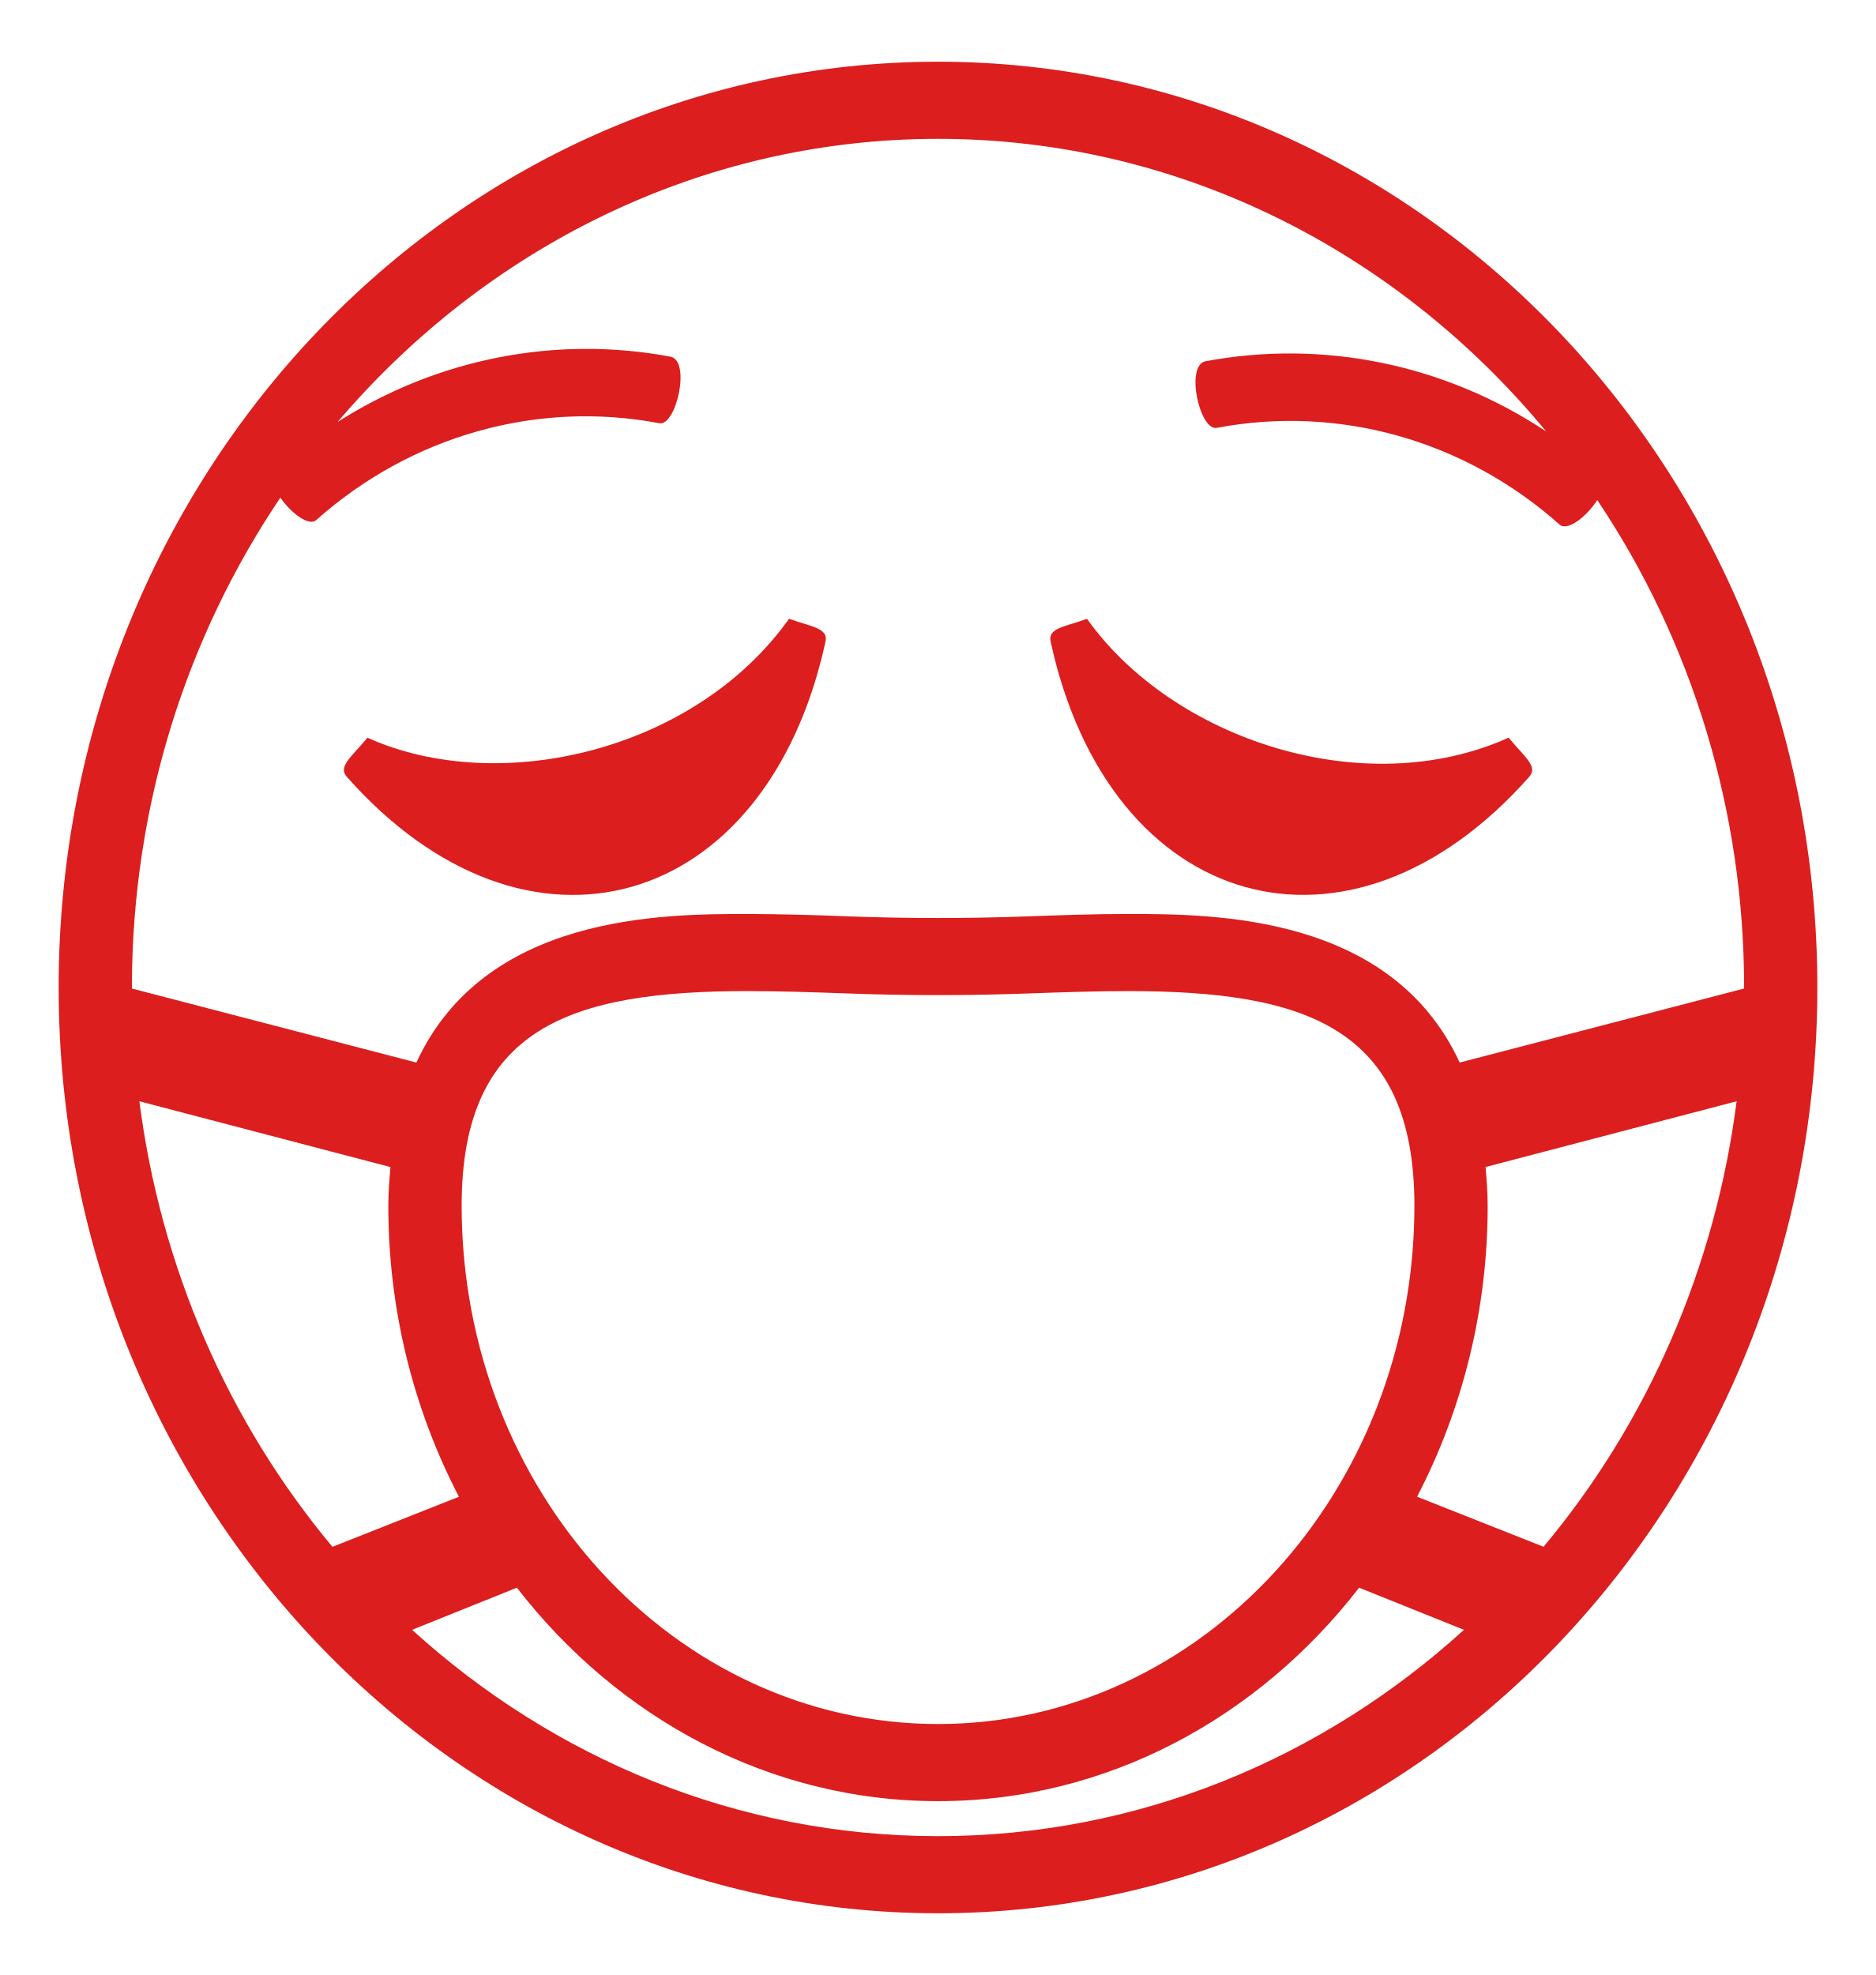
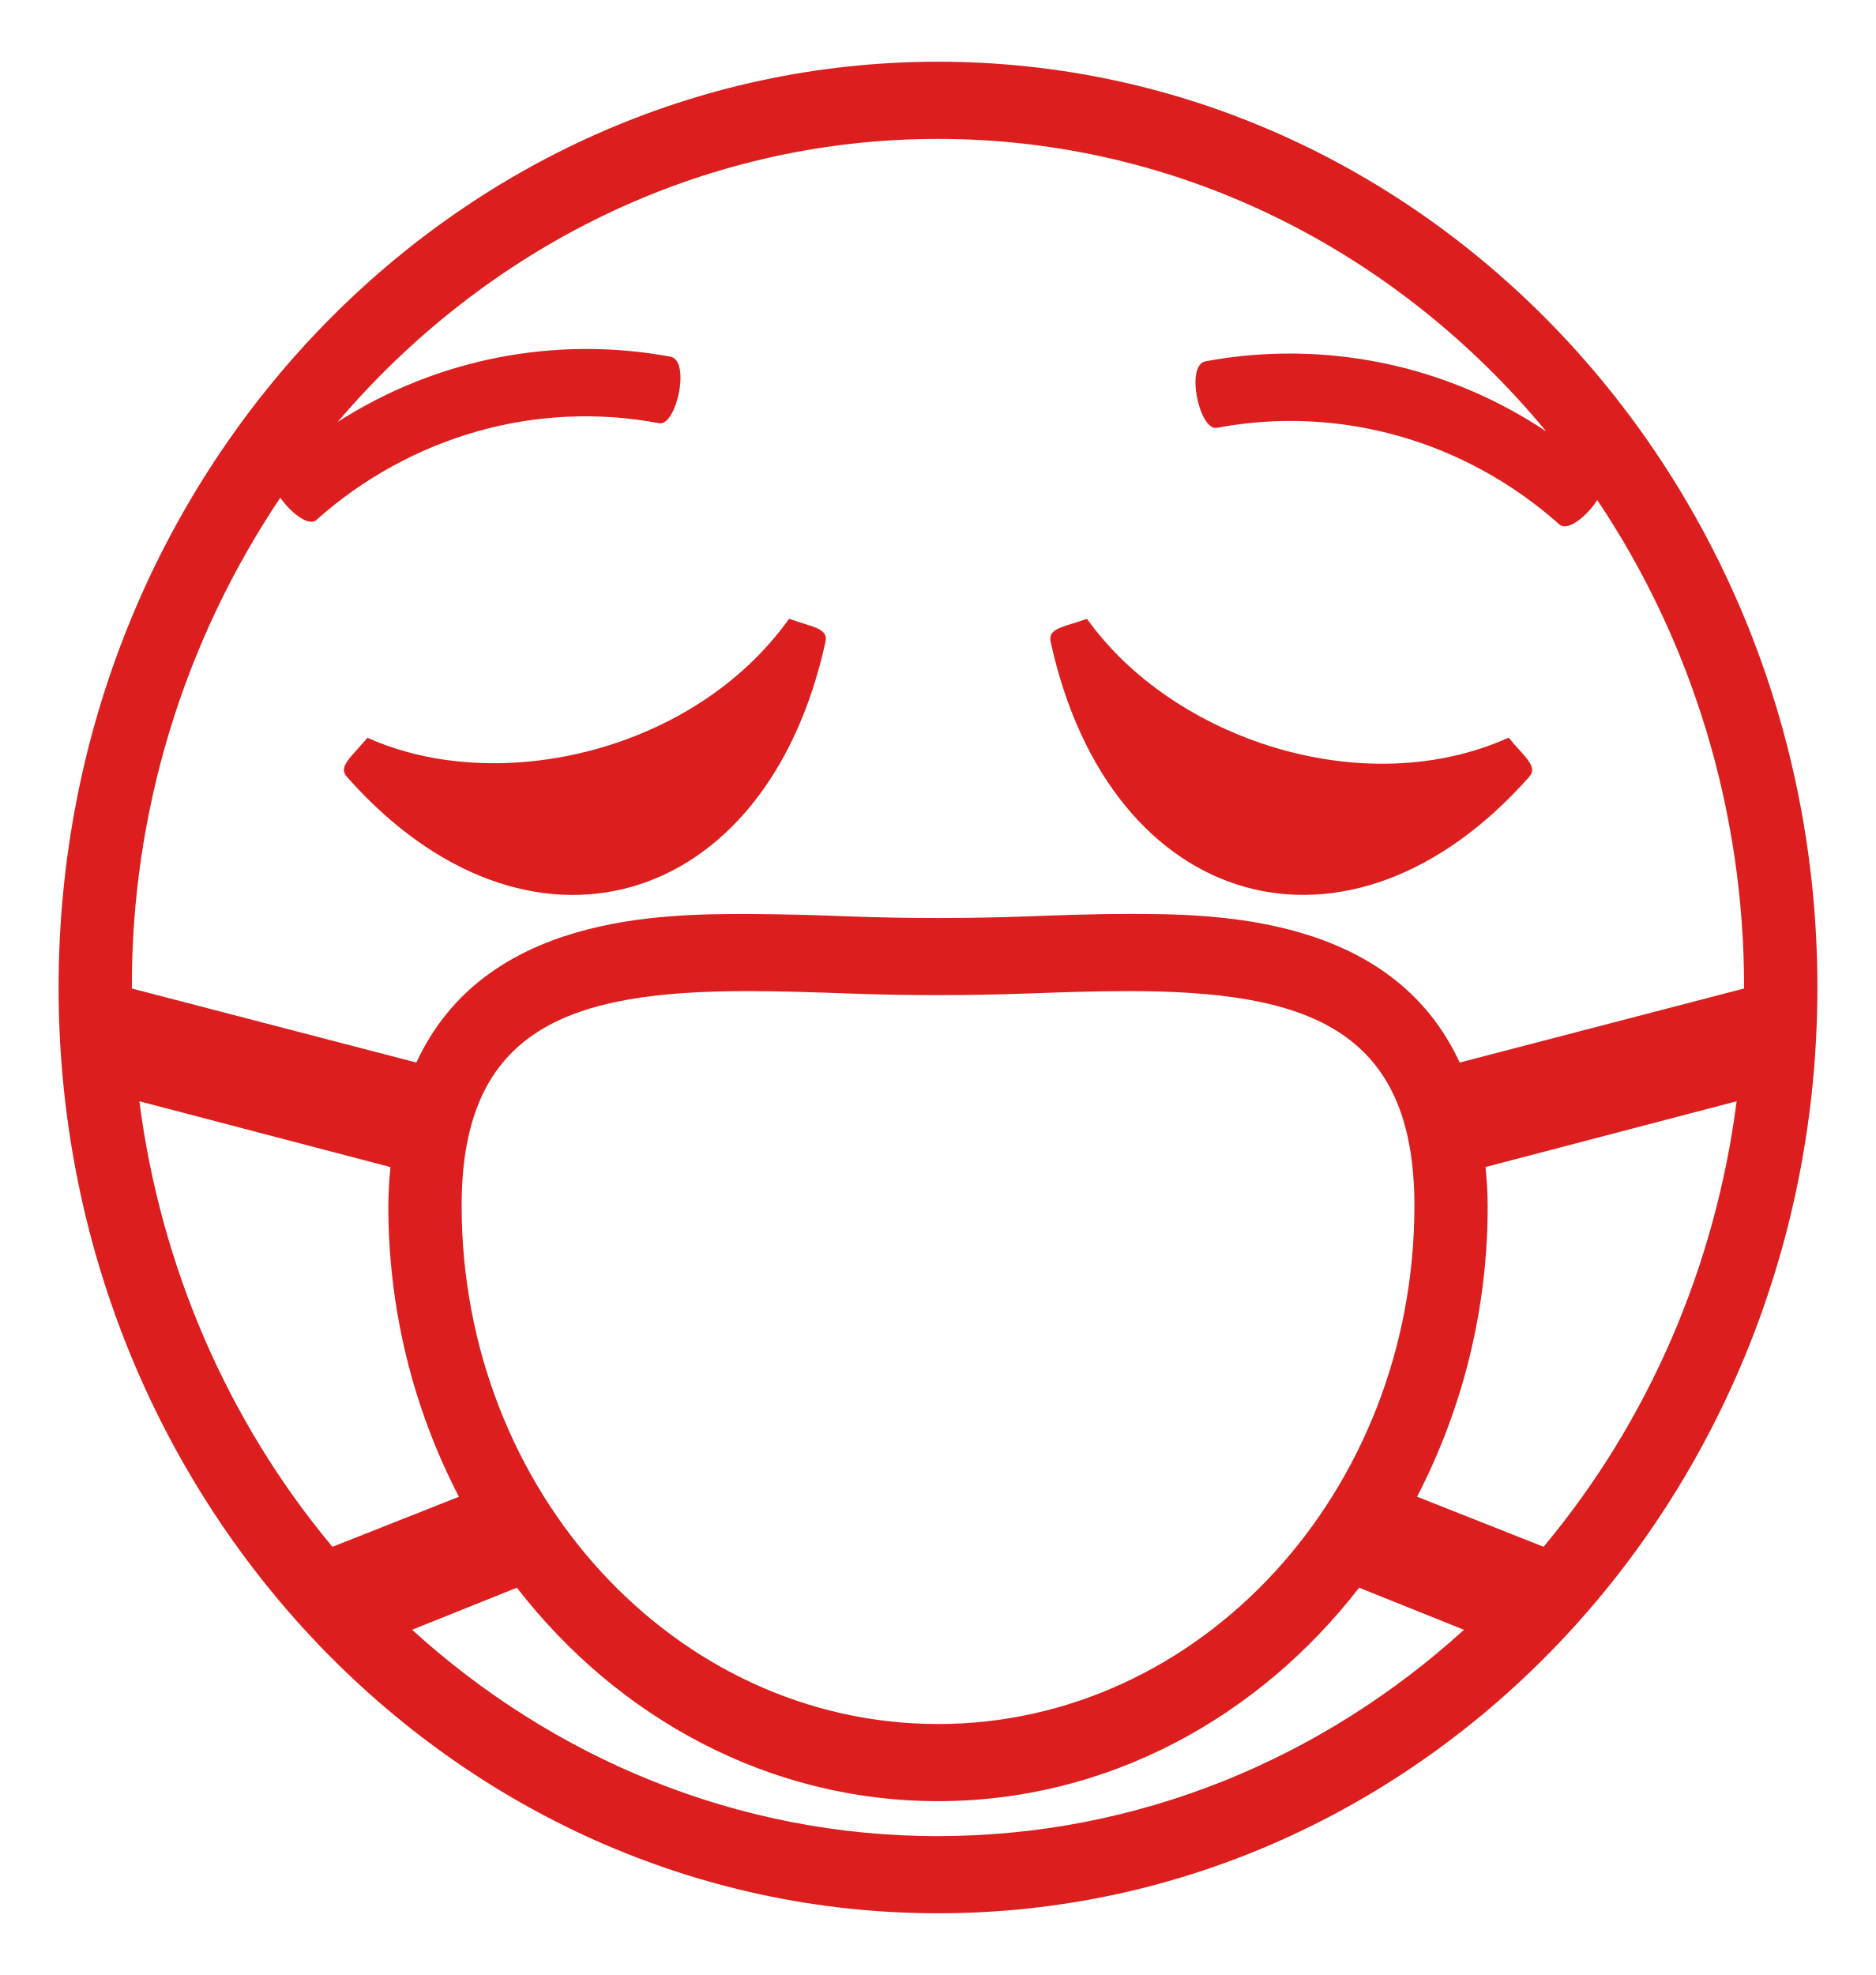
- <svg xmlns="http://www.w3.org/2000/svg" width="38" height="40" viewBox="0 0 38 40" fill="none">
-   <path d="M19 1.25C9.163 1.25 1.188 9.645 1.188 20C1.188 30.355 9.163 38.75 19 38.75C28.837 38.75 36.812 30.355 36.812 20C36.812 9.645 28.837 1.25 19 1.25ZM2.823 22.304L7.909 23.637C7.887 23.889 7.866 24.142 7.866 24.419C7.864 26.48 8.356 28.507 9.296 30.314L6.734 31.328C4.614 28.791 3.253 25.652 2.823 22.304ZM19 37.188C14.932 37.188 11.209 35.61 8.347 33.009L10.47 32.156C12.514 34.796 15.578 36.479 19 36.479C22.422 36.479 25.486 34.796 27.53 32.156L29.654 33.009C26.792 35.609 23.07 37.188 19 37.188ZM9.351 24.419C9.351 20.799 11.569 20.073 15.148 20.073C15.804 20.073 16.469 20.096 17.12 20.119C18.373 20.166 19.627 20.166 20.88 20.119C21.533 20.096 22.197 20.073 22.852 20.073C26.432 20.073 28.65 20.799 28.65 24.419C28.65 30.207 24.321 34.917 19 34.917C13.679 34.917 9.351 30.207 9.351 24.419ZM31.266 31.327L28.704 30.313C29.644 28.506 30.136 26.479 30.134 24.419C30.134 24.142 30.113 23.889 30.091 23.636L35.177 22.304C34.748 25.652 33.387 28.791 31.266 31.327ZM29.567 21.52C28.182 18.52 24.591 18.511 22.852 18.511C22.181 18.511 21.499 18.534 20.83 18.559C19.611 18.604 18.39 18.604 17.171 18.559C16.497 18.53 15.822 18.514 15.148 18.511C13.409 18.511 9.818 18.521 8.434 21.52L2.673 20.021L2.672 20C2.672 16.307 3.788 12.884 5.679 10.079C5.897 10.393 6.258 10.67 6.41 10.529C7.359 9.686 8.473 9.073 9.673 8.735C10.873 8.396 12.129 8.34 13.352 8.571C13.696 8.642 14 7.308 13.583 7.224C11.257 6.789 8.86 7.259 6.839 8.546C9.832 5.03 14.173 2.812 19 2.812C23.913 2.812 28.324 5.112 31.319 8.738C29.267 7.377 26.806 6.87 24.418 7.317C24.001 7.402 24.303 8.736 24.648 8.665C27.122 8.197 29.669 8.915 31.589 10.623C31.75 10.77 32.142 10.459 32.354 10.128C34.292 13.015 35.331 16.465 35.328 20V20.021L29.567 21.52Z" fill="#DC1E1E" />
-   <path d="M22.018 12.533C21.564 12.698 21.222 12.718 21.281 12.993C22.474 18.476 27.34 19.847 30.979 15.729C31.16 15.521 30.873 15.324 30.559 14.94C27.625 16.262 23.753 14.971 22.018 12.533Z" fill="#DC1E1E" />
-   <path d="M15.983 12.532C14.071 15.219 10.104 16.139 7.443 14.941C7.129 15.323 6.841 15.521 7.022 15.729C10.661 19.849 15.526 18.476 16.722 12.993C16.779 12.718 16.438 12.697 15.983 12.532Z" fill="#DC1E1E" />
+ <svg xmlns="http://www.w3.org/2000/svg" width="38" height="40" fill="none">
+   <path d="M19 1.25C9.163 1.25 1.187 9.645 1.187 20S9.163 38.75 19 38.75 36.813 30.355 36.813 20 28.837 1.25 19 1.25ZM2.823 22.304l5.086 1.333a8.792 8.792 0 0 0-.043.782c-.002 2.06.49 4.088 1.43 5.895l-2.562 1.014c-2.12-2.537-3.48-5.676-3.911-9.024ZM19 37.188c-4.068 0-7.79-1.578-10.653-4.18l2.123-.852c2.044 2.64 5.108 4.323 8.53 4.323 3.422 0 6.486-1.683 8.53-4.323l2.124.853c-2.862 2.6-6.584 4.178-10.654 4.178Zm-9.649-12.77c0-3.619 2.218-4.345 5.797-4.345.656 0 1.32.023 1.972.046 1.253.047 2.507.047 3.76 0 .653-.023 1.317-.046 1.972-.046 3.58 0 5.798.726 5.798 4.346 0 5.788-4.33 10.498-9.65 10.498s-9.649-4.71-9.649-10.498Zm21.915 6.909-2.562-1.014a12.763 12.763 0 0 0 1.43-5.894c0-.277-.02-.53-.043-.783l5.086-1.332c-.43 3.348-1.79 6.487-3.911 9.023Zm-1.699-9.807c-1.385-3-4.976-3.01-6.715-3.01-.671 0-1.353.024-2.022.049-1.22.045-2.44.045-3.659 0a55.733 55.733 0 0 0-2.023-.048c-1.739 0-5.33.01-6.714 3.009l-5.76-1.499L2.671 20a17.71 17.71 0 0 1 3.007-9.92c.218.313.579.59.731.45a8.313 8.313 0 0 1 3.263-1.795 8.04 8.04 0 0 1 3.679-.164c.344.07.648-1.263.23-1.347A9.332 9.332 0 0 0 6.84 8.546C9.832 5.03 14.173 2.813 19 2.813c4.913 0 9.324 2.299 12.32 5.925a9.339 9.339 0 0 0-6.902-1.42c-.417.084-.115 1.418.23 1.347 2.474-.467 5.021.25 6.941 1.958.161.147.553-.164.765-.495 1.938 2.887 2.977 6.337 2.974 9.872v.02l-5.761 1.5Z" fill="#DC1E1E" />
+   <path d="M22.018 12.533c-.454.165-.796.185-.737.46 1.193 5.483 6.059 6.854 9.698 2.736.181-.208-.106-.405-.42-.789-2.934 1.322-6.806.03-8.541-2.407ZM15.983 12.532c-1.912 2.687-5.88 3.607-8.54 2.41-.314.381-.602.579-.42.787 3.638 4.12 8.503 2.747 9.699-2.736.057-.275-.284-.296-.739-.461Z" fill="#DC1E1E" />
</svg>
